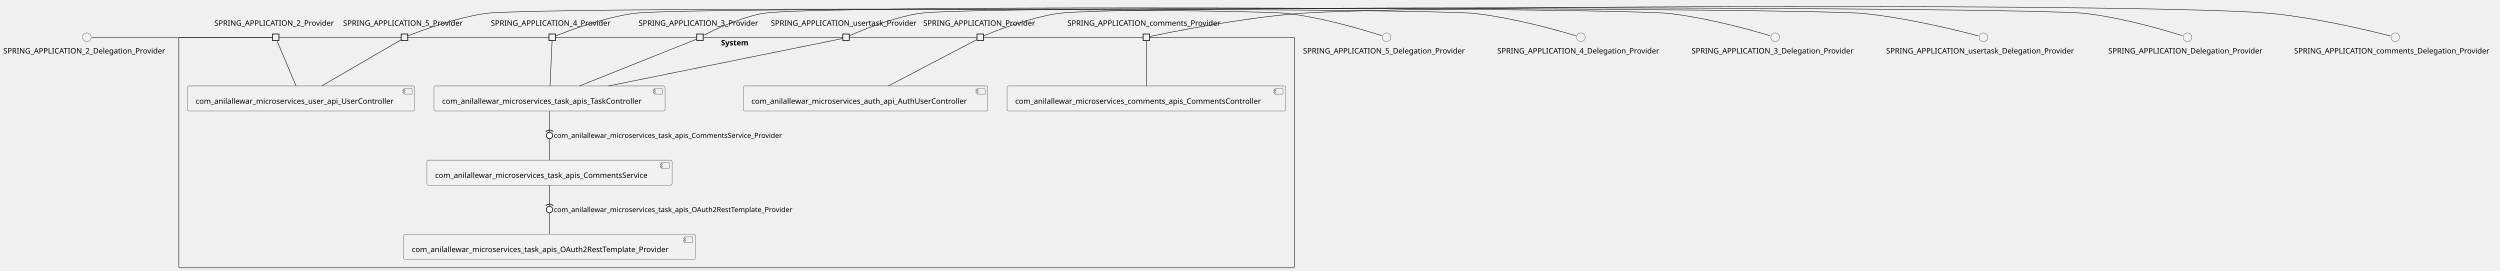
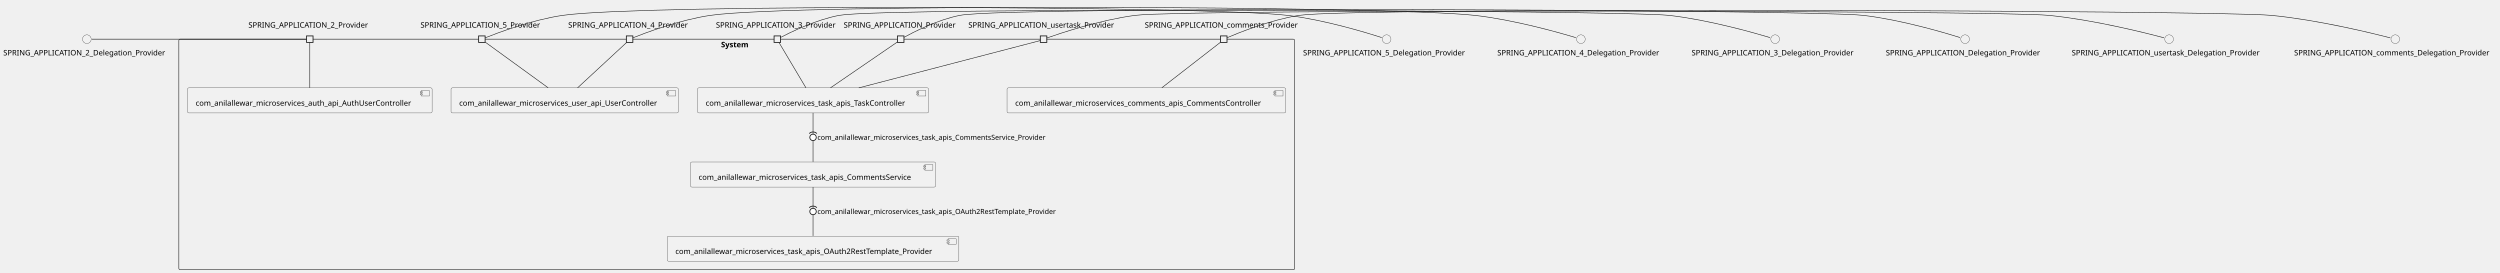
- <svg xmlns="http://www.w3.org/2000/svg" xmlns:xlink="http://www.w3.org/1999/xlink" contentStyleType="text/css" height="500px" preserveAspectRatio="none" style="width:4620px;height:500px;background:#FFFFFF;" version="1.1" viewBox="0 0 4620 500" width="4620px" zoomAndPan="magnify">
+ <svg xmlns="http://www.w3.org/2000/svg" xmlns:xlink="http://www.w3.org/1999/xlink" contentStyleType="text/css" height="504px" preserveAspectRatio="none" style="width:4620px;height:504px;background:#FFFFFF;" version="1.1" viewBox="0 0 4620 504" width="4620px" zoomAndPan="magnify">
  <defs />
  <g>
    <g id="cluster_System">
-       <rect fill="none" height="426" rx="2.5" ry="2.5" style="stroke:#181818;stroke-width:1.0;" width="2062" x="330.5" y="68.87" />
-       <text fill="#000000" font-family="sans-serif" font-size="14" font-weight="bold" lengthAdjust="spacing" textLength="58" x="1332.5" y="83.865">System</text>
+       <rect fill="none" height="426" rx="2.5" ry="2.5" style="stroke:#181818;stroke-width:1.0;" width="2062" x="330.5" y="72.38" />
+       <text fill="#000000" font-family="sans-serif" font-size="14" font-weight="bold" lengthAdjust="spacing" textLength="58" x="1332.5" y="87.375">System</text>
    </g>
    <g id="elem_com_anilallewar_microservices_auth_api_AuthUserController">
-       <a href="anilallewar-microservices-basics-spring-boot.repository#_S_YPWDA9Ee-mB7illVSOQA" target="_top" title="anilallewar-microservices-basics-spring-boot.repository#_S_YPWDA9Ee-mB7illVSOQA" xlink:actuate="onRequest" xlink:href="anilallewar-microservices-basics-spring-boot.repository#_S_YPWDA9Ee-mB7illVSOQA" xlink:show="new" xlink:title="anilallewar-microservices-basics-spring-boot.repository#_S_YPWDA9Ee-mB7illVSOQA" xlink:type="simple">
-         <rect fill="#F1F1F1" height="46.297" rx="2.5" ry="2.5" style="stroke:#181818;stroke-width:0.5;" width="452" x="1373.5" y="158.87" />
-         <rect fill="#F1F1F1" height="10" style="stroke:#181818;stroke-width:0.5;" width="15" x="1805.5" y="163.87" />
-         <rect fill="#F1F1F1" height="2" style="stroke:#181818;stroke-width:0.5;" width="4" x="1803.5" y="165.87" />
-         <rect fill="#F1F1F1" height="2" style="stroke:#181818;stroke-width:0.5;" width="4" x="1803.5" y="169.87" />
-         <text fill="#000000" font-family="sans-serif" font-size="14" lengthAdjust="spacing" textLength="412" x="1388.5" y="191.865">com_anilallewar_microservices_auth_api_AuthUserController</text>
+       <a href="anilallewar-microservices-basics-spring-boot.repository#_xaTuajEGEe-4nYqYEylTMw" target="_top" title="anilallewar-microservices-basics-spring-boot.repository#_xaTuajEGEe-4nYqYEylTMw" xlink:actuate="onRequest" xlink:href="anilallewar-microservices-basics-spring-boot.repository#_xaTuajEGEe-4nYqYEylTMw" xlink:show="new" xlink:title="anilallewar-microservices-basics-spring-boot.repository#_xaTuajEGEe-4nYqYEylTMw" xlink:type="simple">
+         <rect fill="#F1F1F1" height="46.297" rx="2.5" ry="2.5" style="stroke:#181818;stroke-width:0.5;" width="452" x="346.5" y="162.38" />
+         <rect fill="#F1F1F1" height="10" style="stroke:#181818;stroke-width:0.5;" width="15" x="778.5" y="167.38" />
+         <rect fill="#F1F1F1" height="2" style="stroke:#181818;stroke-width:0.5;" width="4" x="776.5" y="169.38" />
+         <rect fill="#F1F1F1" height="2" style="stroke:#181818;stroke-width:0.5;" width="4" x="776.5" y="173.38" />
+         <text fill="#000000" font-family="sans-serif" font-size="14" lengthAdjust="spacing" textLength="412" x="361.5" y="195.375">com_anilallewar_microservices_auth_api_AuthUserController</text>
      </a>
    </g>
    <g id="elem_com_anilallewar_microservices_comments_apis_CommentsController">
-       <a href="anilallewar-microservices-basics-spring-boot.repository#_S_YPWDA9Ee-mB7illVSOQA" target="_top" title="anilallewar-microservices-basics-spring-boot.repository#_S_YPWDA9Ee-mB7illVSOQA" xlink:actuate="onRequest" xlink:href="anilallewar-microservices-basics-spring-boot.repository#_S_YPWDA9Ee-mB7illVSOQA" xlink:show="new" xlink:title="anilallewar-microservices-basics-spring-boot.repository#_S_YPWDA9Ee-mB7illVSOQA" xlink:type="simple">
-         <rect fill="#F1F1F1" height="46.297" rx="2.5" ry="2.5" style="stroke:#181818;stroke-width:0.5;" width="515" x="1861" y="158.87" />
-         <rect fill="#F1F1F1" height="10" style="stroke:#181818;stroke-width:0.5;" width="15" x="2356" y="163.87" />
-         <rect fill="#F1F1F1" height="2" style="stroke:#181818;stroke-width:0.5;" width="4" x="2354" y="165.87" />
-         <rect fill="#F1F1F1" height="2" style="stroke:#181818;stroke-width:0.5;" width="4" x="2354" y="169.87" />
-         <text fill="#000000" font-family="sans-serif" font-size="14" lengthAdjust="spacing" textLength="475" x="1876" y="191.865">com_anilallewar_microservices_comments_apis_CommentsController</text>
+       <a href="anilallewar-microservices-basics-spring-boot.repository#_xaTuajEGEe-4nYqYEylTMw" target="_top" title="anilallewar-microservices-basics-spring-boot.repository#_xaTuajEGEe-4nYqYEylTMw" xlink:actuate="onRequest" xlink:href="anilallewar-microservices-basics-spring-boot.repository#_xaTuajEGEe-4nYqYEylTMw" xlink:show="new" xlink:title="anilallewar-microservices-basics-spring-boot.repository#_xaTuajEGEe-4nYqYEylTMw" xlink:type="simple">
+         <rect fill="#F1F1F1" height="46.297" rx="2.5" ry="2.5" style="stroke:#181818;stroke-width:0.5;" width="515" x="1861" y="162.38" />
+         <rect fill="#F1F1F1" height="10" style="stroke:#181818;stroke-width:0.5;" width="15" x="2356" y="167.38" />
+         <rect fill="#F1F1F1" height="2" style="stroke:#181818;stroke-width:0.5;" width="4" x="2354" y="169.38" />
+         <rect fill="#F1F1F1" height="2" style="stroke:#181818;stroke-width:0.5;" width="4" x="2354" y="173.38" />
+         <text fill="#000000" font-family="sans-serif" font-size="14" lengthAdjust="spacing" textLength="475" x="1876" y="195.375">com_anilallewar_microservices_comments_apis_CommentsController</text>
      </a>
    </g>
    <g id="elem_com_anilallewar_microservices_task_apis_CommentsService">
-       <a href="anilallewar-microservices-basics-spring-boot.repository#_S_YPWDA9Ee-mB7illVSOQA" target="_top" title="anilallewar-microservices-basics-spring-boot.repository#_S_YPWDA9Ee-mB7illVSOQA" xlink:actuate="onRequest" xlink:href="anilallewar-microservices-basics-spring-boot.repository#_S_YPWDA9Ee-mB7illVSOQA" xlink:show="new" xlink:title="anilallewar-microservices-basics-spring-boot.repository#_S_YPWDA9Ee-mB7illVSOQA" xlink:type="simple">
-         <rect fill="#F1F1F1" height="46.297" rx="2.5" ry="2.5" style="stroke:#181818;stroke-width:0.5;" width="453" x="789" y="295.87" />
-         <rect fill="#F1F1F1" height="10" style="stroke:#181818;stroke-width:0.5;" width="15" x="1222" y="300.87" />
-         <rect fill="#F1F1F1" height="2" style="stroke:#181818;stroke-width:0.5;" width="4" x="1220" y="302.87" />
-         <rect fill="#F1F1F1" height="2" style="stroke:#181818;stroke-width:0.5;" width="4" x="1220" y="306.87" />
-         <text fill="#000000" font-family="sans-serif" font-size="14" lengthAdjust="spacing" textLength="413" x="804" y="328.865">com_anilallewar_microservices_task_apis_CommentsService</text>
+       <a href="anilallewar-microservices-basics-spring-boot.repository#_xaTuajEGEe-4nYqYEylTMw" target="_top" title="anilallewar-microservices-basics-spring-boot.repository#_xaTuajEGEe-4nYqYEylTMw" xlink:actuate="onRequest" xlink:href="anilallewar-microservices-basics-spring-boot.repository#_xaTuajEGEe-4nYqYEylTMw" xlink:show="new" xlink:title="anilallewar-microservices-basics-spring-boot.repository#_xaTuajEGEe-4nYqYEylTMw" xlink:type="simple">
+         <rect fill="#F1F1F1" height="46.297" rx="2.5" ry="2.5" style="stroke:#181818;stroke-width:0.5;" width="453" x="1276" y="299.38" />
+         <rect fill="#F1F1F1" height="10" style="stroke:#181818;stroke-width:0.5;" width="15" x="1709" y="304.38" />
+         <rect fill="#F1F1F1" height="2" style="stroke:#181818;stroke-width:0.5;" width="4" x="1707" y="306.38" />
+         <rect fill="#F1F1F1" height="2" style="stroke:#181818;stroke-width:0.5;" width="4" x="1707" y="310.38" />
+         <text fill="#000000" font-family="sans-serif" font-size="14" lengthAdjust="spacing" textLength="413" x="1291" y="332.375">com_anilallewar_microservices_task_apis_CommentsService</text>
      </a>
    </g>
    <g id="elem_com_anilallewar_microservices_task_apis_OAuth2RestTemplate_Provider">
-       <a href="anilallewar-microservices-basics-spring-boot.repository#_S_YPWDA9Ee-mB7illVSOQA" target="_top" title="anilallewar-microservices-basics-spring-boot.repository#_S_YPWDA9Ee-mB7illVSOQA" xlink:actuate="onRequest" xlink:href="anilallewar-microservices-basics-spring-boot.repository#_S_YPWDA9Ee-mB7illVSOQA" xlink:show="new" xlink:title="anilallewar-microservices-basics-spring-boot.repository#_S_YPWDA9Ee-mB7illVSOQA" xlink:type="simple">
-         <rect fill="#F1F1F1" height="46.297" rx="2.5" ry="2.5" style="stroke:#181818;stroke-width:0.5;" width="539" x="746" y="432.87" />
-         <rect fill="#F1F1F1" height="10" style="stroke:#181818;stroke-width:0.5;" width="15" x="1265" y="437.87" />
-         <rect fill="#F1F1F1" height="2" style="stroke:#181818;stroke-width:0.5;" width="4" x="1263" y="439.87" />
-         <rect fill="#F1F1F1" height="2" style="stroke:#181818;stroke-width:0.5;" width="4" x="1263" y="443.87" />
-         <text fill="#000000" font-family="sans-serif" font-size="14" lengthAdjust="spacing" textLength="499" x="761" y="465.865">com_anilallewar_microservices_task_apis_OAuth2RestTemplate_Provider</text>
+       <a href="anilallewar-microservices-basics-spring-boot.repository#_xaTuajEGEe-4nYqYEylTMw" target="_top" title="anilallewar-microservices-basics-spring-boot.repository#_xaTuajEGEe-4nYqYEylTMw" xlink:actuate="onRequest" xlink:href="anilallewar-microservices-basics-spring-boot.repository#_xaTuajEGEe-4nYqYEylTMw" xlink:show="new" xlink:title="anilallewar-microservices-basics-spring-boot.repository#_xaTuajEGEe-4nYqYEylTMw" xlink:type="simple">
+         <rect fill="#F1F1F1" height="46.297" rx="2.5" ry="2.5" style="stroke:#181818;stroke-width:0.5;" width="539" x="1233" y="436.38" />
+         <rect fill="#F1F1F1" height="10" style="stroke:#181818;stroke-width:0.5;" width="15" x="1752" y="441.38" />
+         <rect fill="#F1F1F1" height="2" style="stroke:#181818;stroke-width:0.5;" width="4" x="1750" y="443.38" />
+         <rect fill="#F1F1F1" height="2" style="stroke:#181818;stroke-width:0.5;" width="4" x="1750" y="447.38" />
+         <text fill="#000000" font-family="sans-serif" font-size="14" lengthAdjust="spacing" textLength="499" x="1248" y="469.375">com_anilallewar_microservices_task_apis_OAuth2RestTemplate_Provider</text>
      </a>
    </g>
    <g id="elem_com_anilallewar_microservices_task_apis_TaskController">
-       <a href="anilallewar-microservices-basics-spring-boot.repository#_S_YPWDA9Ee-mB7illVSOQA" target="_top" title="anilallewar-microservices-basics-spring-boot.repository#_S_YPWDA9Ee-mB7illVSOQA" xlink:actuate="onRequest" xlink:href="anilallewar-microservices-basics-spring-boot.repository#_S_YPWDA9Ee-mB7illVSOQA" xlink:show="new" xlink:title="anilallewar-microservices-basics-spring-boot.repository#_S_YPWDA9Ee-mB7illVSOQA" xlink:type="simple">
-         <rect fill="#F1F1F1" height="46.297" rx="2.5" ry="2.5" style="stroke:#181818;stroke-width:0.5;" width="427" x="802" y="158.87" />
-         <rect fill="#F1F1F1" height="10" style="stroke:#181818;stroke-width:0.5;" width="15" x="1209" y="163.87" />
-         <rect fill="#F1F1F1" height="2" style="stroke:#181818;stroke-width:0.5;" width="4" x="1207" y="165.87" />
-         <rect fill="#F1F1F1" height="2" style="stroke:#181818;stroke-width:0.5;" width="4" x="1207" y="169.87" />
-         <text fill="#000000" font-family="sans-serif" font-size="14" lengthAdjust="spacing" textLength="387" x="817" y="191.865">com_anilallewar_microservices_task_apis_TaskController</text>
+       <a href="anilallewar-microservices-basics-spring-boot.repository#_xaTuajEGEe-4nYqYEylTMw" target="_top" title="anilallewar-microservices-basics-spring-boot.repository#_xaTuajEGEe-4nYqYEylTMw" xlink:actuate="onRequest" xlink:href="anilallewar-microservices-basics-spring-boot.repository#_xaTuajEGEe-4nYqYEylTMw" xlink:show="new" xlink:title="anilallewar-microservices-basics-spring-boot.repository#_xaTuajEGEe-4nYqYEylTMw" xlink:type="simple">
+         <rect fill="#F1F1F1" height="46.297" rx="2.5" ry="2.5" style="stroke:#181818;stroke-width:0.5;" width="427" x="1289" y="162.38" />
+         <rect fill="#F1F1F1" height="10" style="stroke:#181818;stroke-width:0.5;" width="15" x="1696" y="167.38" />
+         <rect fill="#F1F1F1" height="2" style="stroke:#181818;stroke-width:0.5;" width="4" x="1694" y="169.38" />
+         <rect fill="#F1F1F1" height="2" style="stroke:#181818;stroke-width:0.5;" width="4" x="1694" y="173.38" />
+         <text fill="#000000" font-family="sans-serif" font-size="14" lengthAdjust="spacing" textLength="387" x="1304" y="195.375">com_anilallewar_microservices_task_apis_TaskController</text>
      </a>
    </g>
    <g id="elem_com_anilallewar_microservices_user_api_UserController">
-       <a href="anilallewar-microservices-basics-spring-boot.repository#_S_YPWDA9Ee-mB7illVSOQA" target="_top" title="anilallewar-microservices-basics-spring-boot.repository#_S_YPWDA9Ee-mB7illVSOQA" xlink:actuate="onRequest" xlink:href="anilallewar-microservices-basics-spring-boot.repository#_S_YPWDA9Ee-mB7illVSOQA" xlink:show="new" xlink:title="anilallewar-microservices-basics-spring-boot.repository#_S_YPWDA9Ee-mB7illVSOQA" xlink:type="simple">
-         <rect fill="#F1F1F1" height="46.297" rx="2.5" ry="2.5" style="stroke:#181818;stroke-width:0.5;" width="420" x="346.5" y="158.87" />
-         <rect fill="#F1F1F1" height="10" style="stroke:#181818;stroke-width:0.5;" width="15" x="746.5" y="163.87" />
-         <rect fill="#F1F1F1" height="2" style="stroke:#181818;stroke-width:0.5;" width="4" x="744.5" y="165.87" />
-         <rect fill="#F1F1F1" height="2" style="stroke:#181818;stroke-width:0.5;" width="4" x="744.5" y="169.87" />
-         <text fill="#000000" font-family="sans-serif" font-size="14" lengthAdjust="spacing" textLength="380" x="361.5" y="191.865">com_anilallewar_microservices_user_api_UserController</text>
+       <a href="anilallewar-microservices-basics-spring-boot.repository#_xaTuajEGEe-4nYqYEylTMw" target="_top" title="anilallewar-microservices-basics-spring-boot.repository#_xaTuajEGEe-4nYqYEylTMw" xlink:actuate="onRequest" xlink:href="anilallewar-microservices-basics-spring-boot.repository#_xaTuajEGEe-4nYqYEylTMw" xlink:show="new" xlink:title="anilallewar-microservices-basics-spring-boot.repository#_xaTuajEGEe-4nYqYEylTMw" xlink:type="simple">
+         <rect fill="#F1F1F1" height="46.297" rx="2.5" ry="2.5" style="stroke:#181818;stroke-width:0.5;" width="420" x="833.5" y="162.38" />
+         <rect fill="#F1F1F1" height="10" style="stroke:#181818;stroke-width:0.5;" width="15" x="1233.5" y="167.38" />
+         <rect fill="#F1F1F1" height="2" style="stroke:#181818;stroke-width:0.5;" width="4" x="1231.5" y="169.38" />
+         <rect fill="#F1F1F1" height="2" style="stroke:#181818;stroke-width:0.5;" width="4" x="1231.5" y="173.38" />
+         <text fill="#000000" font-family="sans-serif" font-size="14" lengthAdjust="spacing" textLength="380" x="848.5" y="195.375">com_anilallewar_microservices_user_api_UserController</text>
      </a>
    </g>
-     <text fill="#000000" font-family="sans-serif" font-size="14" lengthAdjust="spacing" textLength="227" x="396" y="47.568">SPRING_APPLICATION_2_Provider</text>
-     <rect fill="#F1F1F1" height="12" style="stroke:#181818;stroke-width:1.5;" width="12" x="503.5" y="62.87" />
-     <text fill="#000000" font-family="sans-serif" font-size="14" lengthAdjust="spacing" textLength="227" x="1180" y="47.568">SPRING_APPLICATION_3_Provider</text>
-     <rect fill="#F1F1F1" height="12" style="stroke:#181818;stroke-width:1.5;" width="12" x="1287.5" y="62.87" />
-     <text fill="#000000" font-family="sans-serif" font-size="14" lengthAdjust="spacing" textLength="227" x="907" y="47.568">SPRING_APPLICATION_4_Provider</text>
-     <rect fill="#F1F1F1" height="12" style="stroke:#181818;stroke-width:1.5;" width="12" x="1014.5" y="62.87" />
-     <text fill="#000000" font-family="sans-serif" font-size="14" lengthAdjust="spacing" textLength="227" x="634" y="47.568">SPRING_APPLICATION_5_Provider</text>
-     <rect fill="#F1F1F1" height="12" style="stroke:#181818;stroke-width:1.5;" width="12" x="741.5" y="62.87" />
-     <text fill="#000000" font-family="sans-serif" font-size="14" lengthAdjust="spacing" textLength="211" x="1706" y="47.568">SPRING_APPLICATION_Provider</text>
-     <rect fill="#F1F1F1" height="12" style="stroke:#181818;stroke-width:1.5;" width="12" x="1805.5" y="62.87" />
-     <text fill="#000000" font-family="sans-serif" font-size="14" lengthAdjust="spacing" textLength="292" x="1972.5" y="47.568">SPRING_APPLICATION_comments_Provider</text>
-     <rect fill="#F1F1F1" height="12" style="stroke:#181818;stroke-width:1.5;" width="12" x="2112.5" y="62.87" />
-     <text fill="#000000" font-family="sans-serif" font-size="14" lengthAdjust="spacing" textLength="278" x="1424.5" y="47.568">SPRING_APPLICATION_usertask_Provider</text>
-     <rect fill="#F1F1F1" height="12" style="stroke:#181818;stroke-width:1.5;" width="12" x="1557.5" y="62.87" />
+     <text fill="#000000" font-family="sans-serif" font-size="14" lengthAdjust="spacing" textLength="227" x="459" y="51.078">SPRING_APPLICATION_2_Provider</text>
+     <rect fill="#F1F1F1" height="12" style="stroke:#181818;stroke-width:1.5;" width="12" x="566.5" y="66.38" />
+     <text fill="#000000" font-family="sans-serif" font-size="14" lengthAdjust="spacing" textLength="227" x="1323" y="51.078">SPRING_APPLICATION_3_Provider</text>
+     <rect fill="#F1F1F1" height="12" style="stroke:#181818;stroke-width:1.5;" width="12" x="1430.5" y="66.38" />
+     <text fill="#000000" font-family="sans-serif" font-size="14" lengthAdjust="spacing" textLength="227" x="1050" y="51.078">SPRING_APPLICATION_4_Provider</text>
+     <rect fill="#F1F1F1" height="12" style="stroke:#181818;stroke-width:1.5;" width="12" x="1157.5" y="66.38" />
+     <text fill="#000000" font-family="sans-serif" font-size="14" lengthAdjust="spacing" textLength="227" x="777" y="51.078">SPRING_APPLICATION_5_Provider</text>
+     <rect fill="#F1F1F1" height="12" style="stroke:#181818;stroke-width:1.5;" width="12" x="884.5" y="66.38" />
+     <text fill="#000000" font-family="sans-serif" font-size="14" lengthAdjust="spacing" textLength="211" x="1559" y="51.078">SPRING_APPLICATION_Provider</text>
+     <rect fill="#F1F1F1" height="12" style="stroke:#181818;stroke-width:1.5;" width="12" x="1658.5" y="66.38" />
+     <text fill="#000000" font-family="sans-serif" font-size="14" lengthAdjust="spacing" textLength="292" x="2115.5" y="51.078">SPRING_APPLICATION_comments_Provider</text>
+     <rect fill="#F1F1F1" height="12" style="stroke:#181818;stroke-width:1.5;" width="12" x="2255.5" y="66.38" />
+     <text fill="#000000" font-family="sans-serif" font-size="14" lengthAdjust="spacing" textLength="278" x="1789.5" y="51.078">SPRING_APPLICATION_usertask_Provider</text>
+     <rect fill="#F1F1F1" height="12" style="stroke:#181818;stroke-width:1.5;" width="12" x="1922.5" y="66.38" />
    <g id="elem_SPRING_APPLICATION_2_Delegation_Provider">
-       <ellipse cx="160.5" cy="68.87" fill="#F1F1F1" rx="8" ry="8" style="stroke:#181818;stroke-width:0.5;" />
-       <text fill="#000000" font-family="sans-serif" font-size="14" lengthAdjust="spacing" textLength="309" x="6" y="98.865">SPRING_APPLICATION_2_Delegation_Provider</text>
+       <ellipse cx="160.5" cy="72.38" fill="#F1F1F1" rx="8" ry="8" style="stroke:#181818;stroke-width:0.5;" />
+       <text fill="#000000" font-family="sans-serif" font-size="14" lengthAdjust="spacing" textLength="309" x="6" y="102.375">SPRING_APPLICATION_2_Delegation_Provider</text>
    </g>
    <g id="elem_SPRING_APPLICATION_3_Delegation_Provider">
-       <ellipse cx="3280.5" cy="68.87" fill="#F1F1F1" rx="8" ry="8" style="stroke:#181818;stroke-width:0.5;" />
-       <text fill="#000000" font-family="sans-serif" font-size="14" lengthAdjust="spacing" textLength="309" x="3126" y="98.865">SPRING_APPLICATION_3_Delegation_Provider</text>
+       <ellipse cx="3280.5" cy="72.38" fill="#F1F1F1" rx="8" ry="8" style="stroke:#181818;stroke-width:0.5;" />
+       <text fill="#000000" font-family="sans-serif" font-size="14" lengthAdjust="spacing" textLength="309" x="3126" y="102.375">SPRING_APPLICATION_3_Delegation_Provider</text>
    </g>
    <g id="elem_SPRING_APPLICATION_4_Delegation_Provider">
-       <ellipse cx="2921.5" cy="68.87" fill="#F1F1F1" rx="8" ry="8" style="stroke:#181818;stroke-width:0.5;" />
-       <text fill="#000000" font-family="sans-serif" font-size="14" lengthAdjust="spacing" textLength="309" x="2767" y="98.865">SPRING_APPLICATION_4_Delegation_Provider</text>
+       <ellipse cx="2921.5" cy="72.38" fill="#F1F1F1" rx="8" ry="8" style="stroke:#181818;stroke-width:0.5;" />
+       <text fill="#000000" font-family="sans-serif" font-size="14" lengthAdjust="spacing" textLength="309" x="2767" y="102.375">SPRING_APPLICATION_4_Delegation_Provider</text>
    </g>
    <g id="elem_SPRING_APPLICATION_5_Delegation_Provider">
-       <ellipse cx="2562.5" cy="68.87" fill="#F1F1F1" rx="8" ry="8" style="stroke:#181818;stroke-width:0.5;" />
-       <text fill="#000000" font-family="sans-serif" font-size="14" lengthAdjust="spacing" textLength="309" x="2408" y="98.865">SPRING_APPLICATION_5_Delegation_Provider</text>
+       <ellipse cx="2562.5" cy="72.38" fill="#F1F1F1" rx="8" ry="8" style="stroke:#181818;stroke-width:0.5;" />
+       <text fill="#000000" font-family="sans-serif" font-size="14" lengthAdjust="spacing" textLength="309" x="2408" y="102.375">SPRING_APPLICATION_5_Delegation_Provider</text>
    </g>
    <g id="elem_SPRING_APPLICATION_Delegation_Provider">
-       <ellipse cx="4042.5" cy="68.87" fill="#F1F1F1" rx="8" ry="8" style="stroke:#181818;stroke-width:0.5;" />
-       <text fill="#000000" font-family="sans-serif" font-size="14" lengthAdjust="spacing" textLength="293" x="3896" y="98.865">SPRING_APPLICATION_Delegation_Provider</text>
+       <ellipse cx="3631.5" cy="72.38" fill="#F1F1F1" rx="8" ry="8" style="stroke:#181818;stroke-width:0.5;" />
+       <text fill="#000000" font-family="sans-serif" font-size="14" lengthAdjust="spacing" textLength="293" x="3485" y="102.375">SPRING_APPLICATION_Delegation_Provider</text>
    </g>
    <g id="elem_SPRING_APPLICATION_comments_Delegation_Provider">
-       <ellipse cx="4426.5" cy="68.87" fill="#F1F1F1" rx="8" ry="8" style="stroke:#181818;stroke-width:0.5;" />
-       <text fill="#000000" font-family="sans-serif" font-size="14" lengthAdjust="spacing" textLength="374" x="4239.5" y="98.865">SPRING_APPLICATION_comments_Delegation_Provider</text>
+       <ellipse cx="4426.5" cy="72.38" fill="#F1F1F1" rx="8" ry="8" style="stroke:#181818;stroke-width:0.5;" />
+       <text fill="#000000" font-family="sans-serif" font-size="14" lengthAdjust="spacing" textLength="374" x="4239.5" y="102.375">SPRING_APPLICATION_comments_Delegation_Provider</text>
    </g>
    <g id="elem_SPRING_APPLICATION_usertask_Delegation_Provider">
-       <ellipse cx="3665.5" cy="68.87" fill="#F1F1F1" rx="8" ry="8" style="stroke:#181818;stroke-width:0.5;" />
-       <text fill="#000000" font-family="sans-serif" font-size="14" lengthAdjust="spacing" textLength="360" x="3485.5" y="98.865">SPRING_APPLICATION_usertask_Delegation_Provider</text>
+       <ellipse cx="4008.5" cy="72.38" fill="#F1F1F1" rx="8" ry="8" style="stroke:#181818;stroke-width:0.5;" />
+       <text fill="#000000" font-family="sans-serif" font-size="14" lengthAdjust="spacing" textLength="360" x="3828.5" y="102.375">SPRING_APPLICATION_usertask_Delegation_Provider</text>
    </g>
    <g id="link_SPRING_APPLICATION_2_Delegation_Provider_SPRING_APPLICATION_2_Provider">
-       <path d="M169.74,68.87 C218.08,68.87 464.16,68.87 503.26,68.87 " fill="none" id="SPRING_APPLICATION_2_Delegation_Provider-SPRING_APPLICATION_2_Provider" style="stroke:#181818;stroke-width:1.0;" />
+       <path d="M169.69,72.38 C223.3,72.38 523.27,72.38 566.35,72.38 " fill="none" id="SPRING_APPLICATION_2_Delegation_Provider-SPRING_APPLICATION_2_Provider" style="stroke:#181818;stroke-width:1.0;" />
    </g>
-     <g id="link_SPRING_APPLICATION_2_Provider_com_anilallewar_microservices_user_api_UserController">
-       <path d="M511.64,74.93 C517.82,89.52 535.95,132.33 547.18,158.85 " fill="none" id="SPRING_APPLICATION_2_Provider-com_anilallewar_microservices_user_api_UserController" style="stroke:#181818;stroke-width:1.0;" />
+     <g id="link_SPRING_APPLICATION_2_Provider_com_anilallewar_microservices_auth_api_AuthUserController">
+       <path d="M572.5,78.44 C572.5,93.03 572.5,135.84 572.5,162.36 " fill="none" id="SPRING_APPLICATION_2_Provider-com_anilallewar_microservices_auth_api_AuthUserController" style="stroke:#181818;stroke-width:1.0;" />
    </g>
    <g id="link_SPRING_APPLICATION_3_Delegation_Provider_SPRING_APPLICATION_3_Provider">
-       <path d="M3271.22,66.02 C3243.27,57.61 3157.32,32.98 3084,24.87 C2991.51,14.64 1500.52,8.03 1409,24.87 C1365.1,32.95 1316.29,56.95 1299.53,65.66 " fill="none" id="SPRING_APPLICATION_3_Delegation_Provider-SPRING_APPLICATION_3_Provider" style="stroke:#181818;stroke-width:1.0;" />
+       <path d="M3271.22,69.53 C3243.27,61.12 3157.32,36.49 3084,28.38 C2999.35,19.02 1634.74,12.84 1551,28.38 C1507.66,36.42 1459.55,60.23 1442.72,69.04 " fill="none" id="SPRING_APPLICATION_3_Delegation_Provider-SPRING_APPLICATION_3_Provider" style="stroke:#181818;stroke-width:1.0;" />
    </g>
    <g id="link_SPRING_APPLICATION_3_Provider_com_anilallewar_microservices_task_apis_TaskController">
-       <path d="M1287.44,72.29 C1259.52,83.44 1141.77,130.45 1070.69,158.84 " fill="none" id="SPRING_APPLICATION_3_Provider-com_anilallewar_microservices_task_apis_TaskController" style="stroke:#181818;stroke-width:1.0;" />
+       <path d="M1439.51,78.44 C1448.18,93.03 1473.64,135.84 1489.41,162.36 " fill="none" id="SPRING_APPLICATION_3_Provider-com_anilallewar_microservices_task_apis_TaskController" style="stroke:#181818;stroke-width:1.0;" />
    </g>
    <g id="link_SPRING_APPLICATION_4_Delegation_Provider_SPRING_APPLICATION_4_Provider">
-       <path d="M2912.22,66.02 C2884.27,57.61 2798.32,32.98 2725,24.87 C2639.13,15.37 1255.51,12.55 1170,24.87 C1112.69,33.13 1046.73,58.33 1026.62,66.37 " fill="none" id="SPRING_APPLICATION_4_Delegation_Provider-SPRING_APPLICATION_4_Provider" style="stroke:#181818;stroke-width:1.0;" />
+       <path d="M2912.22,69.53 C2884.27,61.12 2798.32,36.49 2725,28.38 C2569.06,11.13 1468.28,6 1313,28.38 C1255.69,36.64 1189.73,61.84 1169.62,69.88 " fill="none" id="SPRING_APPLICATION_4_Delegation_Provider-SPRING_APPLICATION_4_Provider" style="stroke:#181818;stroke-width:1.0;" />
    </g>
-     <g id="link_SPRING_APPLICATION_4_Provider_com_anilallewar_microservices_task_apis_TaskController">
-       <path d="M1020.27,74.93 C1019.61,89.52 1017.69,132.33 1016.49,158.85 " fill="none" id="SPRING_APPLICATION_4_Provider-com_anilallewar_microservices_task_apis_TaskController" style="stroke:#181818;stroke-width:1.0;" />
+     <g id="link_SPRING_APPLICATION_4_Provider_com_anilallewar_microservices_user_api_UserController">
+       <path d="M1158.03,78.44 C1142.26,93.03 1095.98,135.84 1067.31,162.36 " fill="none" id="SPRING_APPLICATION_4_Provider-com_anilallewar_microservices_user_api_UserController" style="stroke:#181818;stroke-width:1.0;" />
    </g>
    <g id="link_SPRING_APPLICATION_5_Delegation_Provider_SPRING_APPLICATION_5_Provider">
-       <path d="M2553.47,65.9 C2527.03,57.38 2447.32,32.95 2379,24.87 C2297.24,15.2 978.49,13.13 897,24.87 C839.69,33.13 773.73,58.33 753.62,66.37 " fill="none" id="SPRING_APPLICATION_5_Delegation_Provider-SPRING_APPLICATION_5_Provider" style="stroke:#181818;stroke-width:1.0;" />
+       <path d="M2553.47,69.41 C2527.03,60.89 2447.32,36.46 2379,28.38 C2231.25,10.91 1187.26,7.16 1040,28.38 C982.69,36.64 916.73,61.84 896.62,69.88 " fill="none" id="SPRING_APPLICATION_5_Delegation_Provider-SPRING_APPLICATION_5_Provider" style="stroke:#181818;stroke-width:1.0;" />
    </g>
    <g id="link_SPRING_APPLICATION_5_Provider_com_anilallewar_microservices_user_api_UserController">
-       <path d="M741.15,73.56 C718.68,86.62 641.86,131.27 594.67,158.69 " fill="none" id="SPRING_APPLICATION_5_Provider-com_anilallewar_microservices_user_api_UserController" style="stroke:#181818;stroke-width:1.0;" />
+       <path d="M896.69,77.87 C915.97,91.86 975.93,135.36 1012.99,162.24 " fill="none" id="SPRING_APPLICATION_5_Provider-com_anilallewar_microservices_user_api_UserController" style="stroke:#181818;stroke-width:1.0;" />
    </g>
    <g id="link_SPRING_APPLICATION_Delegation_Provider_SPRING_APPLICATION_Provider">
-       <path d="M4033.22,65.9 C4006.04,57.38 3924.11,32.94 3854,24.87 C3749.19,12.8 2059.33,9.23 1955,24.87 C1900.11,33.1 1837.22,58.09 1817.64,66.26 " fill="none" id="SPRING_APPLICATION_Delegation_Provider-SPRING_APPLICATION_Provider" style="stroke:#181818;stroke-width:1.0;" />
+       <path d="M3622.22,69.41 C3595.04,60.89 3513.11,36.45 3443,28.38 C3350.89,17.77 1865.04,10.77 1774,28.38 C1732.56,36.39 1686.91,60 1670.66,68.92 " fill="none" id="SPRING_APPLICATION_Delegation_Provider-SPRING_APPLICATION_Provider" style="stroke:#181818;stroke-width:1.0;" />
    </g>
-     <g id="link_SPRING_APPLICATION_Provider_com_anilallewar_microservices_auth_api_AuthUserController">
-       <path d="M1805.38,73.07 C1781.69,85.48 1694.64,131.06 1641.61,158.82 " fill="none" id="SPRING_APPLICATION_Provider-com_anilallewar_microservices_auth_api_AuthUserController" style="stroke:#181818;stroke-width:1.0;" />
+     <g id="link_SPRING_APPLICATION_Provider_com_anilallewar_microservices_task_apis_TaskController">
+       <path d="M1658.35,77.6 C1638.35,91.3 1574.21,135.25 1534.72,162.3 " fill="none" id="SPRING_APPLICATION_Provider-com_anilallewar_microservices_task_apis_TaskController" style="stroke:#181818;stroke-width:1.0;" />
    </g>
    <g id="link_SPRING_APPLICATION_comments_Delegation_Provider_SPRING_APPLICATION_comments_Provider">
-       <path d="M4417.41,66.48 C4386.69,58.55 4283.83,33.12 4197,24.87 C3998.34,6 2599.96,9.47 2401,24.87 C2289.16,33.53 2154.62,61.19 2124.62,67.56 " fill="none" id="SPRING_APPLICATION_comments_Delegation_Provider-SPRING_APPLICATION_comments_Provider" style="stroke:#181818;stroke-width:1.0;" />
+       <path d="M4417.41,69.99 C4386.69,62.06 4283.83,36.63 4197,28.38 C4097.67,18.94 2499.62,13.2 2401,28.38 C2347.79,36.57 2287.04,61.37 2267.73,69.65 " fill="none" id="SPRING_APPLICATION_comments_Delegation_Provider-SPRING_APPLICATION_comments_Provider" style="stroke:#181818;stroke-width:1.0;" />
    </g>
    <g id="link_SPRING_APPLICATION_comments_Provider_com_anilallewar_microservices_comments_apis_CommentsController">
-       <path d="M2118.5,74.93 C2118.5,89.52 2118.5,132.33 2118.5,158.85 " fill="none" id="SPRING_APPLICATION_comments_Provider-com_anilallewar_microservices_comments_apis_CommentsController" style="stroke:#181818;stroke-width:1.0;" />
+       <path d="M2255.36,78.15 C2236.97,92.42 2181.51,135.47 2147.09,162.18 " fill="none" id="SPRING_APPLICATION_comments_Provider-com_anilallewar_microservices_comments_apis_CommentsController" style="stroke:#181818;stroke-width:1.0;" />
    </g>
    <g id="link_SPRING_APPLICATION_usertask_Delegation_Provider_SPRING_APPLICATION_usertask_Provider">
-       <path d="M3656.27,66.37 C3626,58.31 3526.86,33.08 3443,24.87 C3346.52,15.42 1793.74,9.61 1698,24.87 C1646.81,33.03 1588.63,57.63 1569.76,66.03 " fill="none" id="SPRING_APPLICATION_usertask_Delegation_Provider-SPRING_APPLICATION_usertask_Provider" style="stroke:#181818;stroke-width:1.0;" />
+       <path d="M3999.27,69.88 C3969,61.82 3869.86,36.59 3786,28.38 C3692.67,19.24 2191.02,16.5 2098,28.38 C2032.56,36.74 1956.27,62.54 1934.55,70.21 " fill="none" id="SPRING_APPLICATION_usertask_Delegation_Provider-SPRING_APPLICATION_usertask_Provider" style="stroke:#181818;stroke-width:1.0;" />
    </g>
    <g id="link_SPRING_APPLICATION_usertask_Provider_com_anilallewar_microservices_task_apis_TaskController">
-       <path d="M1557.35,71.12 C1515.51,79.59 1270.22,129.28 1124.4,158.81 " fill="none" id="SPRING_APPLICATION_usertask_Provider-com_anilallewar_microservices_task_apis_TaskController" style="stroke:#181818;stroke-width:1.0;" />
+       <path d="M1922.48,74.95 C1886.63,84.29 1699.09,133.16 1587.1,162.34 " fill="none" id="SPRING_APPLICATION_usertask_Provider-com_anilallewar_microservices_task_apis_TaskController" style="stroke:#181818;stroke-width:1.0;" />
    </g>
    <g id="link_com_anilallewar_microservices_task_apis_TaskController_com_anilallewar_microservices_task_apis_CommentsService">
-       <path d="M1015.5,205.16 C1015.5,230.18 1015.5,270.52 1015.5,295.54 " fill="none" id="com_anilallewar_microservices_task_apis_TaskController-com_anilallewar_microservices_task_apis_CommentsService" style="stroke:#181818;stroke-width:1.0;" />
-       <text fill="#000000" font-family="sans-serif" font-size="13" lengthAdjust="spacing" textLength="447" x="1023.5" y="254.937">com_anilallewar_microservices_task_apis_CommentsService_Provider</text>
-       <path d="M1022.571,243.279 A10,10 0 0 0 1008.429 243.279" fill="none" style="stroke:#181818;stroke-width:1.5;" />
-       <ellipse cx="1015.5" cy="250.35" fill="#FFFFFF" rx="6" ry="6" style="stroke:#181818;stroke-width:1.5;" />
+       <path d="M1502.5,208.67 C1502.5,233.69 1502.5,274.03 1502.5,299.05 " fill="none" id="com_anilallewar_microservices_task_apis_TaskController-com_anilallewar_microservices_task_apis_CommentsService" style="stroke:#181818;stroke-width:1.0;" />
+       <text fill="#000000" font-family="sans-serif" font-size="13" lengthAdjust="spacing" textLength="447" x="1510.5" y="258.447">com_anilallewar_microservices_task_apis_CommentsService_Provider</text>
+       <path d="M1509.571,246.789 A10,10 0 0 0 1495.429 246.789" fill="none" style="stroke:#181818;stroke-width:1.5;" />
+       <ellipse cx="1502.5" cy="253.86" fill="#FFFFFF" rx="6" ry="6" style="stroke:#181818;stroke-width:1.5;" />
    </g>
    <g id="link_com_anilallewar_microservices_task_apis_CommentsService_com_anilallewar_microservices_task_apis_OAuth2RestTemplate_Provider">
-       <path d="M1015.5,342.16 C1015.5,367.18 1015.5,407.52 1015.5,432.54 " fill="none" id="com_anilallewar_microservices_task_apis_CommentsService-com_anilallewar_microservices_task_apis_OAuth2RestTemplate_Provider" style="stroke:#181818;stroke-width:1.0;" />
-       <text fill="#000000" font-family="sans-serif" font-size="13" lengthAdjust="spacing" textLength="465" x="1023.5" y="391.937">com_anilallewar_microservices_task_apis_OAuth2RestTemplate_Provider</text>
-       <path d="M1022.571,380.279 A10,10 0 0 0 1008.429 380.279" fill="none" style="stroke:#181818;stroke-width:1.5;" />
-       <ellipse cx="1015.5" cy="387.35" fill="#FFFFFF" rx="6" ry="6" style="stroke:#181818;stroke-width:1.5;" />
+       <path d="M1502.5,345.67 C1502.5,370.69 1502.5,411.03 1502.5,436.05 " fill="none" id="com_anilallewar_microservices_task_apis_CommentsService-com_anilallewar_microservices_task_apis_OAuth2RestTemplate_Provider" style="stroke:#181818;stroke-width:1.0;" />
+       <text fill="#000000" font-family="sans-serif" font-size="13" lengthAdjust="spacing" textLength="465" x="1510.5" y="395.447">com_anilallewar_microservices_task_apis_OAuth2RestTemplate_Provider</text>
+       <path d="M1509.571,383.789 A10,10 0 0 0 1495.429 383.789" fill="none" style="stroke:#181818;stroke-width:1.5;" />
+       <ellipse cx="1502.5" cy="390.86" fill="#FFFFFF" rx="6" ry="6" style="stroke:#181818;stroke-width:1.5;" />
    </g>
  </g>
</svg>
